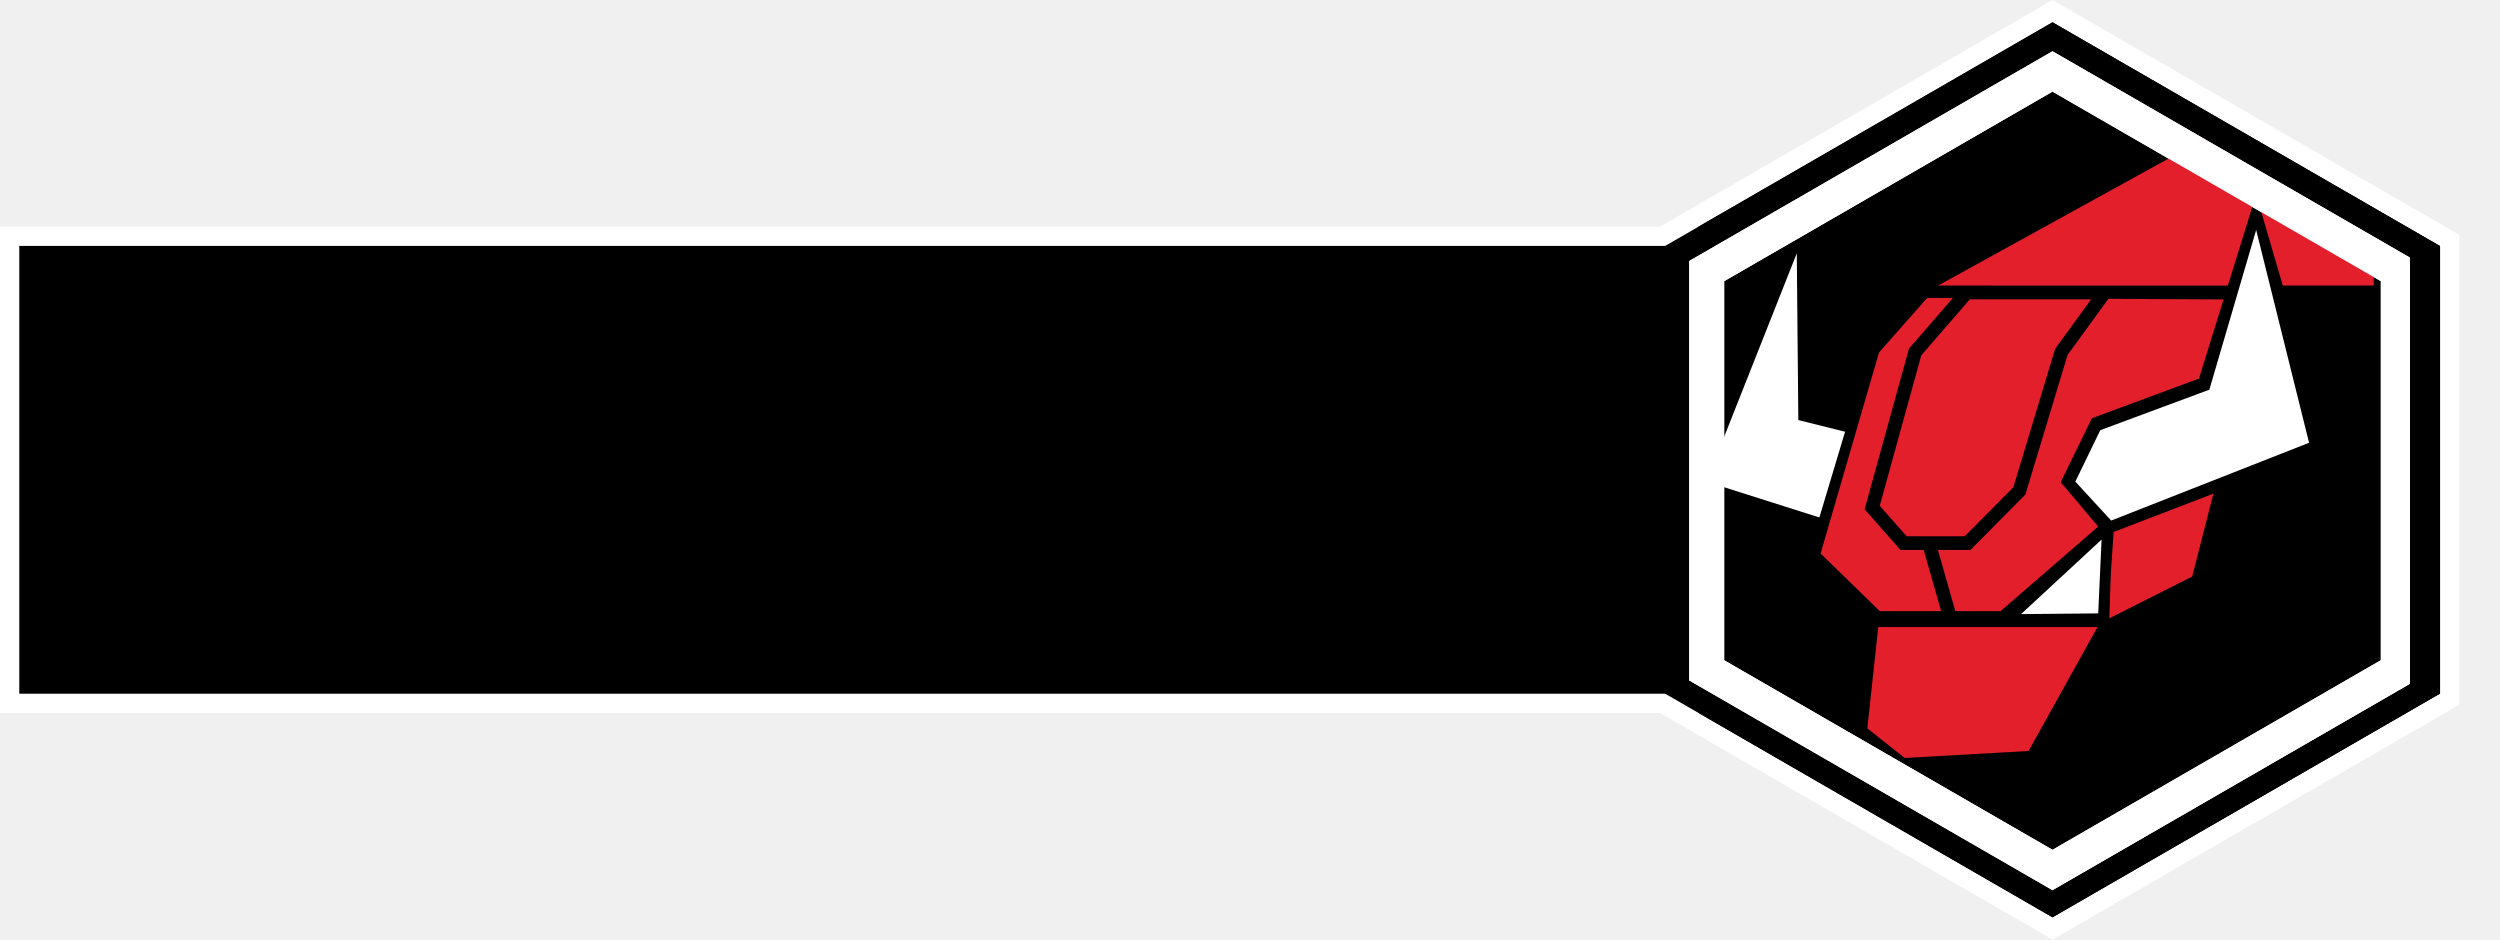
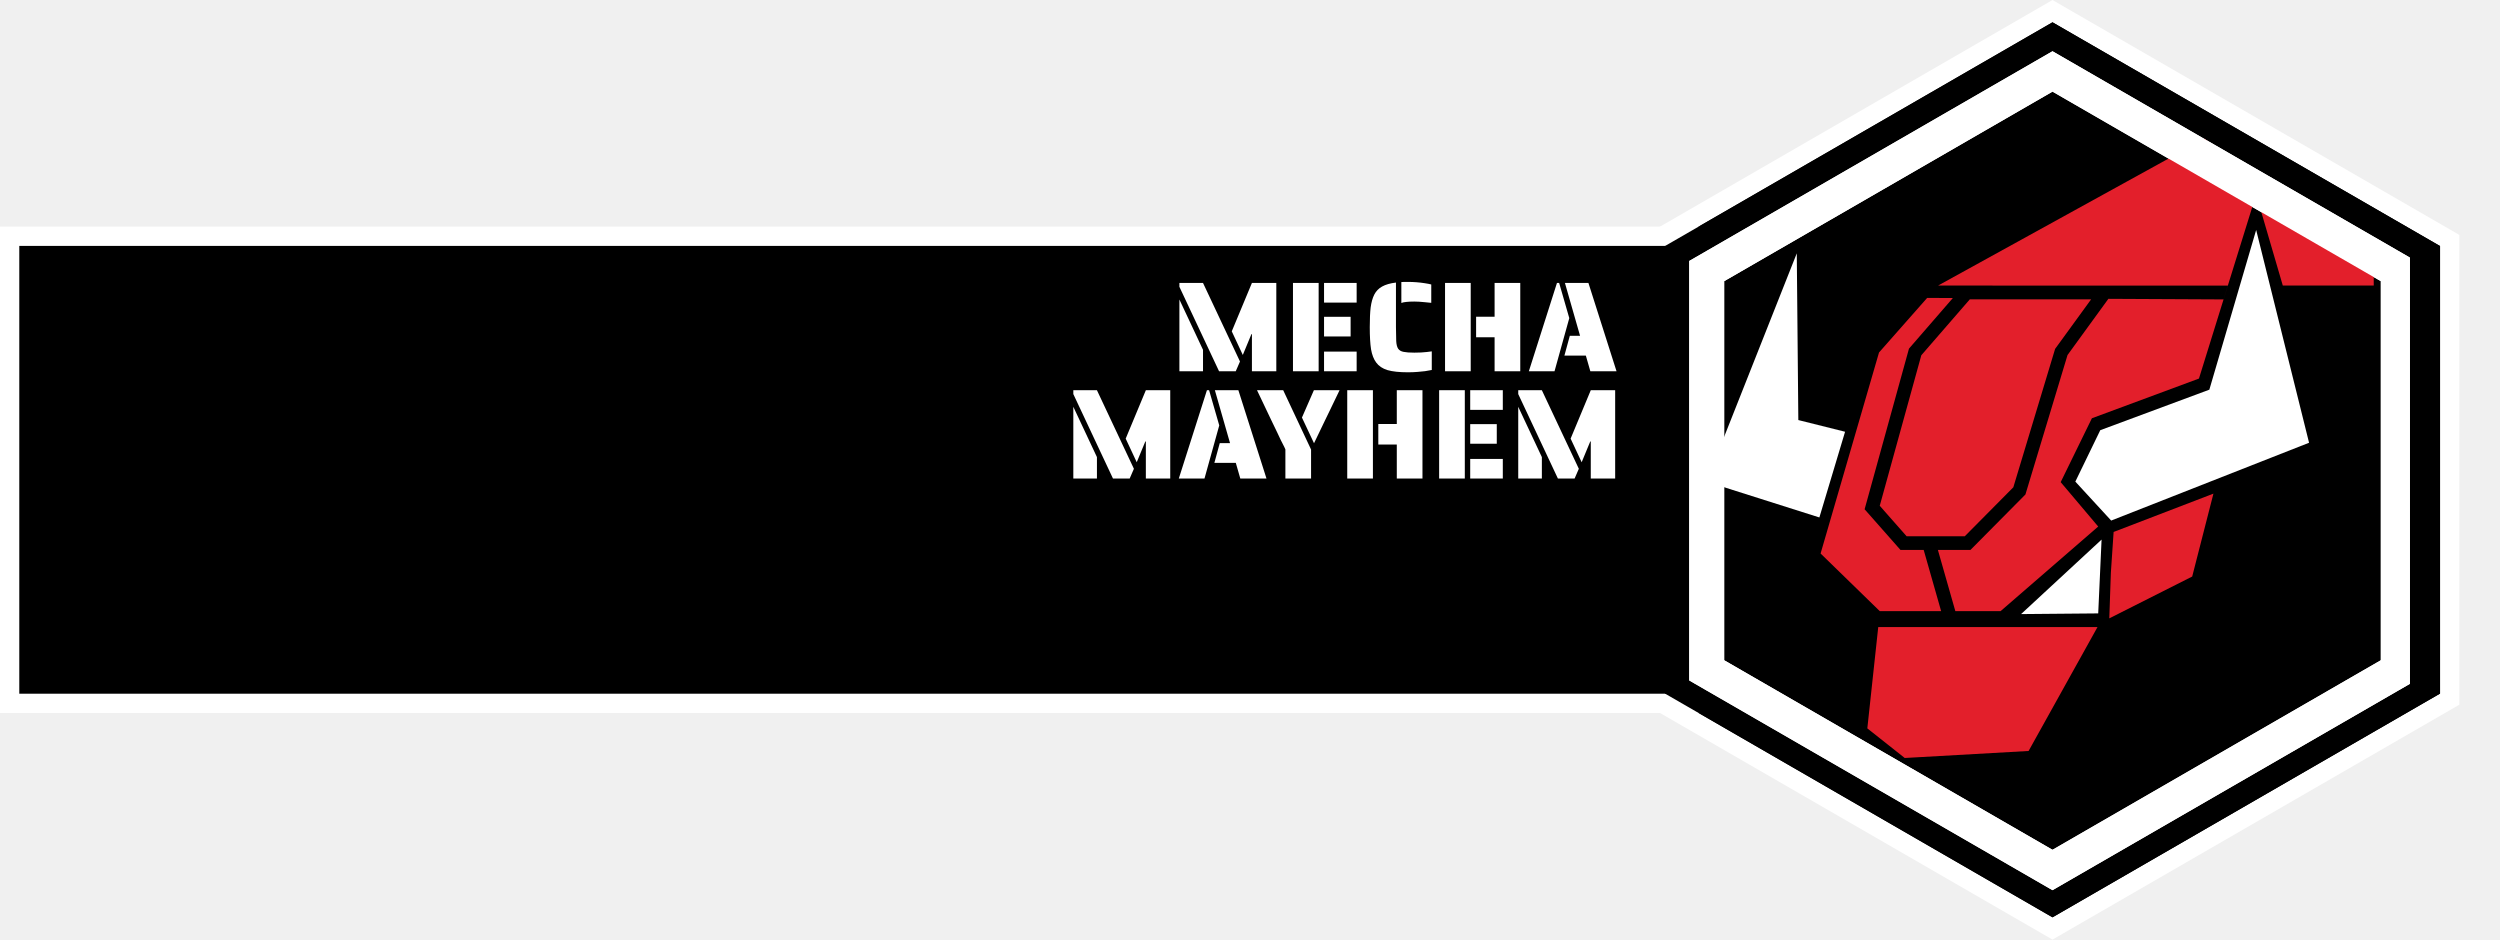
<svg xmlns="http://www.w3.org/2000/svg" width="4148" height="1559" viewBox="0 0 4148 1559" fill="none">
  <path d="M3413.5 23.144L3405.5 18.525L3397.5 23.144L2754.48 394.394L2746.48 399.012V408.25V1150.75V1159.99L2754.48 1164.61L3397.5 1535.86L3405.5 1540.48L3413.5 1535.86L4056.52 1164.61L4064.52 1159.99V1150.75V408.25V399.012L4056.52 394.394L3413.5 23.144Z" fill="black" stroke="white" stroke-width="32" />
  <rect x="16" y="392" width="3436" height="775" fill="black" stroke="white" stroke-width="32" />
  <path d="M3405.5 37L4048.52 408.25V1150.75L3405.5 1522L2762.48 1150.75V408.25L3405.5 37Z" fill="black" />
  <g clip-path="url(#clip0_63_136)">
    <path d="M3420 126.885L3405.5 118.514L3391 126.885L2846.27 441.385L2831.77 449.757V466.5V1095.5V1112.24L2846.27 1120.61L3391 1435.11L3405.5 1443.49L3420 1435.11L3964.73 1120.61L3979.23 1112.24V1095.5V466.5V449.757L3964.73 441.385L3420 126.885Z" stroke="white" stroke-width="58" />
    <g clip-path="url(#clip1_63_136)">
      <g clip-path="url(#clip2_63_136)">
        <path d="M3499.73 1025.99L3502.34 950.423L3506.92 882.619L3672.53 819.026L3637.3 956.58" fill="#E31F2B" />
        <path d="M3116.37 1040.47H3323.19H3480.16L3365.85 1246.01L3160.32 1257.65L3098.27 1208.53L3116.37 1040.47Z" fill="#E31F2B" />
        <path d="M3657.76 230.201L3215.64 473.799L3696.36 473.867L3689.29 496.791L3498.22 495.817L3430.45 589.06L3360.6 820.432L3269.36 912.478H3215.35L3244.32 1014.04H3319.31L3481.35 873.652L3419.09 799.959L3470.87 693.979L3648.5 628.116L3743.43 322.678L3787.62 473.799H3960.22L3657.76 230.201Z" fill="#E31F2B" />
        <path d="M3020.72 918.374L3118.96 1014.04H3220.75L3191.79 912.478H3153.29L3093.76 844.972L3167.37 578.461L3240.18 494.502L3197.56 494.287L3215.63 473.799L3117.66 584.856L3020.72 918.374Z" fill="#E31F2B" />
        <path d="M3118.87 839.179L3163.52 889.816H3259.92L3340.53 808.486L3409.86 578.84L3469.62 496.63H3268.34L3187.85 589.439L3118.87 839.179Z" fill="#E31F2B" />
        <path d="M3484.77 713.774L3443.4 799.093L3502.87 863.728L3831.2 734.612L3743.43 381.548L3665.74 646.551L3484.77 713.774Z" fill="white" />
        <path d="M3061.35 716.359L3018.7 858.559L2831.26 799.091L2981.21 420.329L2983.79 696.967L3061.35 716.359Z" fill="white" />
        <mask id="mask0_63_136" style="mask-type:luminance" maskUnits="userSpaceOnUse" x="2638" y="-275" width="2461" height="2057">
          <path d="M2638.88 -274.941H5098.34V1781.35H2638.88V-274.941Z" fill="white" />
        </mask>
        <g mask="url(#mask0_63_136)">
          <path d="M3353.36 1018.89L3486.94 895.276L3481.35 1017.75" fill="white" />
        </g>
      </g>
    </g>
    <path d="M3420 126.885L3405.5 118.514L3391 126.885L2846.27 441.385L2831.77 449.757V466.5V1095.5V1112.24L2846.27 1120.61L3391 1435.11L3405.5 1443.49L3420 1435.11L3964.73 1120.61L3979.23 1112.24V1095.5V466.5V449.757L3964.73 441.385L3420 126.885Z" stroke="white" stroke-width="58" />
  </g>
+   <path d="M1956.85 475.846V469.456H1996.04L2057.38 599.812L2050.35 616H2022.66L1956.85 475.846ZM2077.19 554.443H2076.34L2062.07 588.949L2043.75 549.757L2077.19 469.456H2117.66V616H2077.19V554.443ZM1956.85 496.933L1996.04 580.429V616H1956.85V496.933ZM2145.3 469.456H2187.9V616H2145.3V469.456ZM2196.85 469.456H2250.95V502.045H2196.85V469.456ZM2196.85 525.688H2240.94V558.277H2196.85V525.688ZM2196.85 583.411H2250.95V616H2196.85V583.411ZM2325.12 467.965C2326.25 467.823 2328.03 467.752 2330.44 467.752H2335.98C2345.49 467.752 2354.8 468.462 2363.88 469.882C2368.57 470.592 2372.19 471.302 2374.75 472.012V502.471C2372.62 502.329 2369.07 501.974 2364.1 501.406C2357.42 500.696 2351.6 500.341 2346.63 500.341C2341.09 500.341 2336.62 500.554 2333.21 500.98C2329.95 501.264 2327.25 501.832 2325.12 502.684V467.965ZM2335.98 617.704C2321.78 617.704 2310.49 616.497 2302.11 614.083C2293.88 611.527 2287.63 607.338 2283.37 601.516C2279.25 595.978 2276.41 588.665 2274.85 579.577C2273.43 570.347 2272.72 558.064 2272.72 542.728C2272.72 529.238 2273.22 518.304 2274.21 509.926C2275.35 501.548 2277.33 494.519 2280.17 488.839C2283.16 483.017 2287.49 478.544 2293.17 475.42C2298.99 472.154 2306.66 469.953 2316.17 468.817V542.728C2316.17 550.68 2316.31 558.348 2316.6 565.732C2316.88 571.412 2317.95 575.672 2319.79 578.512C2321.78 581.352 2324.83 583.127 2328.95 583.837C2332.93 584.689 2338.82 585.115 2346.63 585.115C2354.72 585.115 2361.61 584.76 2367.29 584.05C2369.56 583.908 2372.33 583.553 2375.6 582.985V613.87C2368.64 615.432 2360.76 616.497 2351.96 617.065C2347.13 617.491 2341.8 617.704 2335.98 617.704ZM2397.61 469.456H2440.21V616H2397.61V469.456ZM2479.83 559.555H2449.16V525.475H2479.83V469.456H2522.43V616H2479.83V559.555ZM2583.31 469.456H2586.93L2603.76 527.818L2579.26 616H2536.66L2583.31 469.456ZM2631.24 590.014H2595.67L2604.61 557.212H2621.65L2596.52 469.456H2635.5L2682.14 616H2638.69L2631.24 590.014Z" fill="white" />
+   <path d="M1780.85 653.846V647.456H1820.04L1881.38 777.812L1874.35 794H1846.66L1780.85 653.846ZM1901.19 732.443H1900.34L1886.07 766.949L1867.75 727.757L1901.19 647.456H1941.66V794H1901.19V732.443ZM1780.85 674.933L1820.04 758.429V794H1780.85V674.933ZM2002.53 647.456H2006.15L2022.98 705.818L1998.48 794H1955.88L2002.53 647.456ZM2050.45 768.014H2014.88L2023.83 735.212H2040.87L2015.73 647.456H2054.71L2101.36 794H2057.91L2050.45 768.014ZM2132.72 745.649L2130.8 741.389L2125.26 730.526L2119.94 719.237C2119.37 718.243 2118.66 716.752 2117.81 714.764L2109.07 696.659L2085.64 647.456H2129.1L2175.32 745.862V794H2132.72V745.649ZM2160.19 692.825L2180 647.456H2222.6L2205.99 681.962L2198.96 696.446L2185.54 724.349L2180.22 735.425L2160.19 692.825ZM2235.34 647.456H2277.94V794H2235.34V647.456ZM2317.56 737.555H2286.89V703.475H2317.56V647.456H2360.16V794H2317.56V737.555ZM2387.81 647.456H2430.41V794H2387.81V647.456ZM2439.36 647.456H2493.46V680.045H2439.36V647.456ZM2439.36 703.688H2483.45V736.277H2439.36V703.688ZM2439.36 761.411H2493.46V794H2439.36V761.411ZM2519.06 653.846V647.456H2558.26L2619.6 777.812L2612.57 794H2584.88L2519.06 653.846ZM2639.41 732.443H2638.56L2624.29 766.949L2605.97 727.757L2639.41 647.456H2679.88V794H2639.41V732.443ZM2519.06 674.933L2558.26 758.429V794H2519.06V674.933Z" fill="white" />
  <defs>
    <clipPath id="clip0_63_136">
      <rect width="1198" height="1398" fill="white" transform="translate(2800.5 83)" />
    </clipPath>
    <clipPath id="clip1_63_136">
      <rect width="1107" height="1312" fill="white" transform="translate(2831.5 99)" />
    </clipPath>
    <clipPath id="clip2_63_136">
      <rect width="1436.19" height="1189.81" fill="white" transform="translate(2831.5 99)" />
    </clipPath>
  </defs>
</svg>
